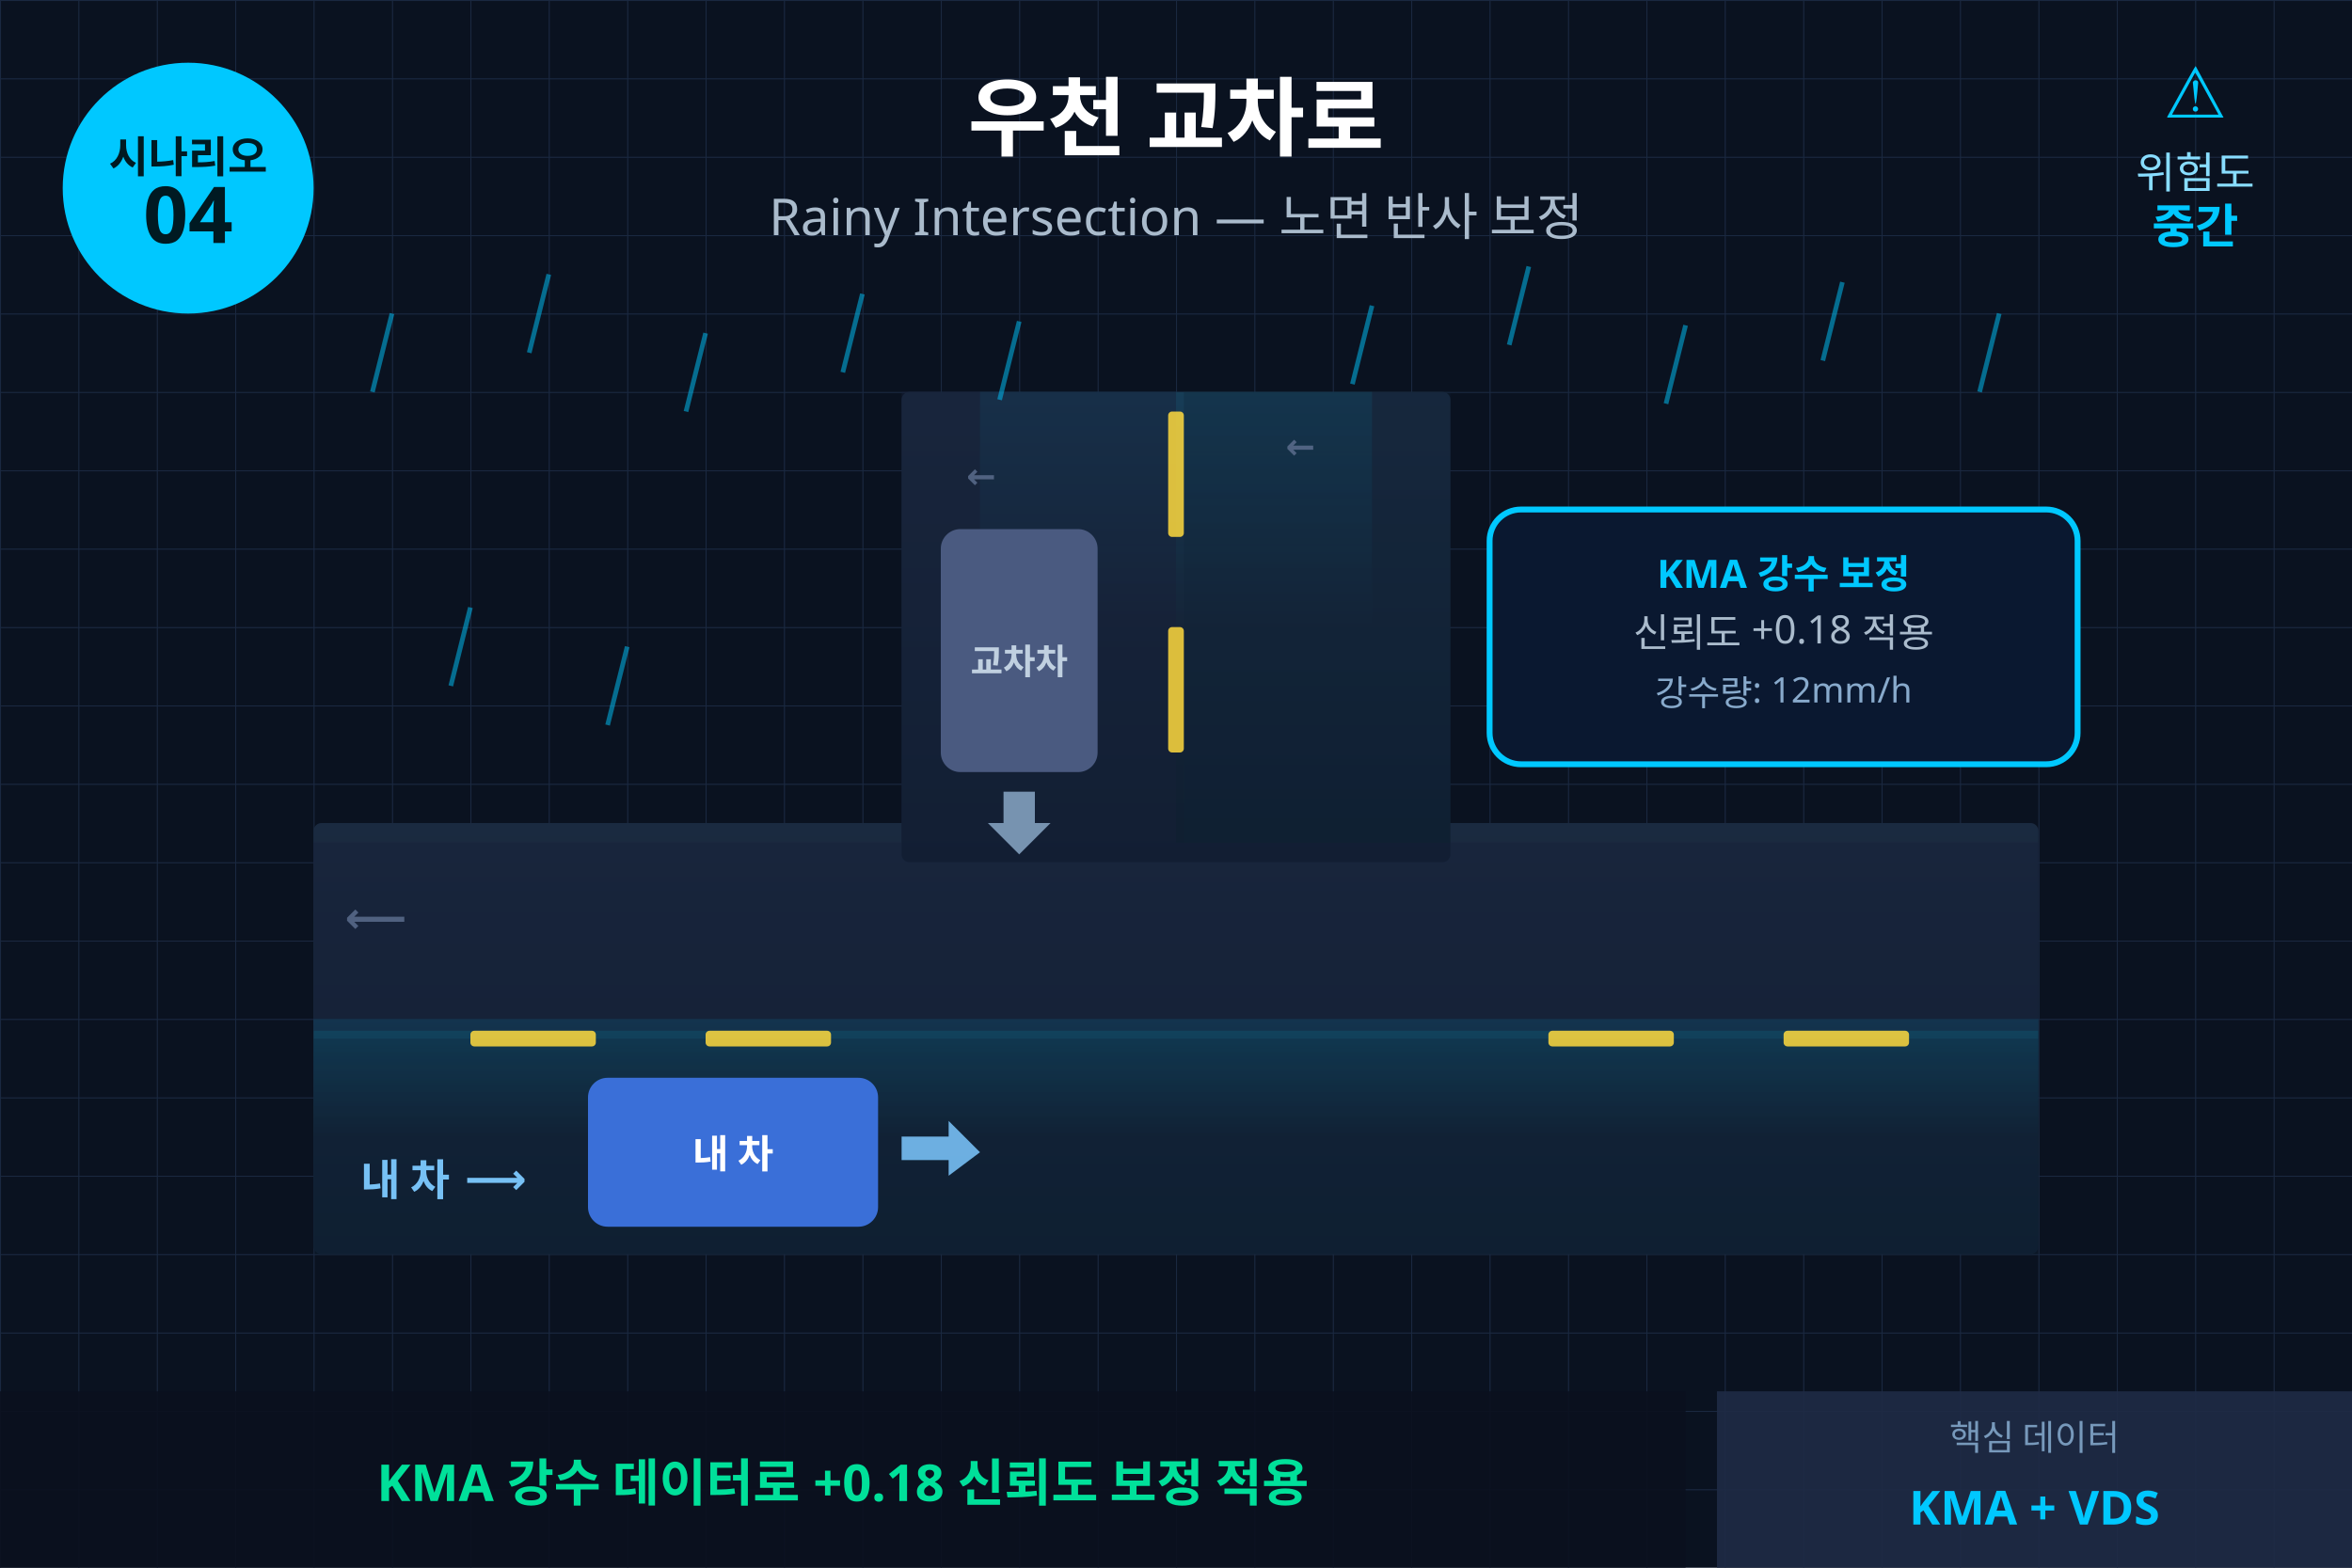
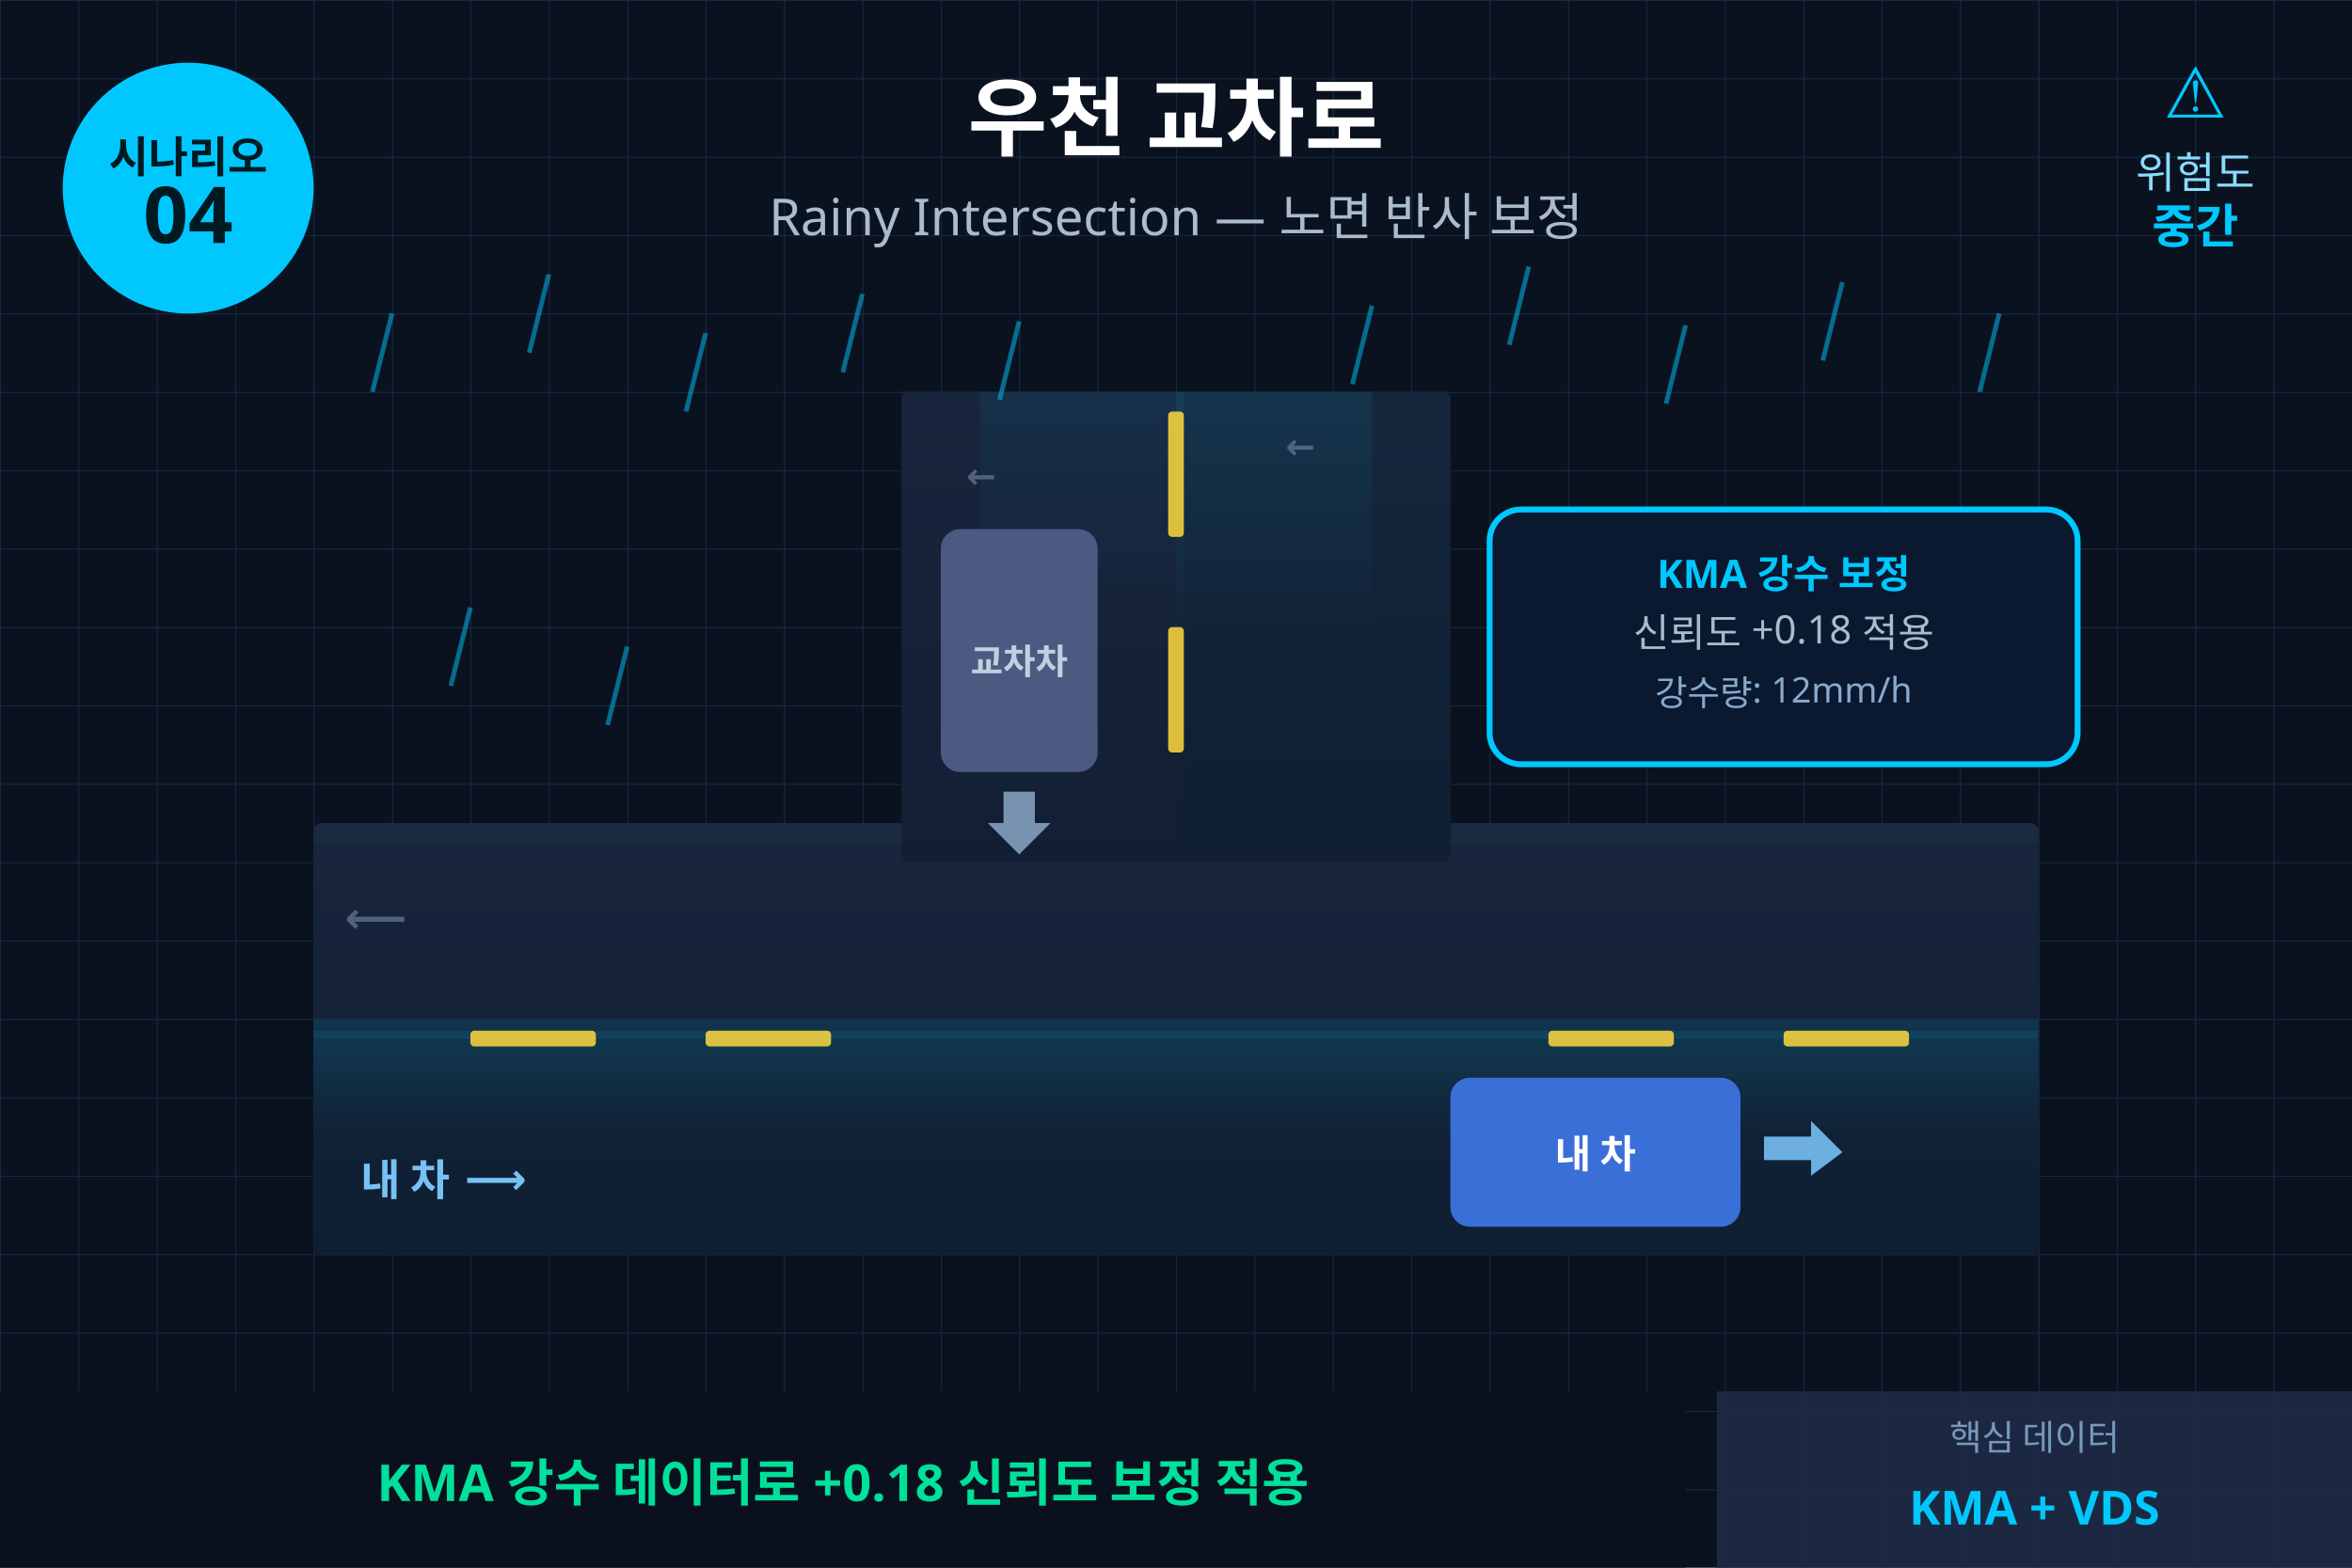
<svg xmlns="http://www.w3.org/2000/svg" viewBox="0 0 600 400" width="600" height="400" font-family="'Malgun Gothic','Apple SD Gothic Neo','Noto Sans KR',sans-serif">
  <rect width="600" height="400" fill="#0A1220" />
  <defs>
    <pattern id="grid4" width="20" height="20" patternUnits="userSpaceOnUse">
      <path d="M20 0 L0 0 0 20" fill="none" stroke="#1A2840" stroke-width="0.5" />
    </pattern>
    <linearGradient id="wetRoad" x1="0" y1="0" x2="0" y2="1">
      <stop offset="0%" stop-color="#1A2A40" />
      <stop offset="100%" stop-color="#0F1E30" />
    </linearGradient>
    <linearGradient id="reflection" x1="0" y1="0" x2="0" y2="1">
      <stop offset="0%" stop-color="#00C8FF" stop-opacity="0.4" />
      <stop offset="100%" stop-color="#00C8FF" stop-opacity="0" />
    </linearGradient>
  </defs>
  <rect width="600" height="400" fill="url(#grid4)" />
  <circle cx="48" cy="48" r="32" fill="#00C8FF" />
  <text x="48" y="44" text-anchor="middle" font-size="11" fill="#001A22" font-weight="700">시나리오</text>
  <text x="48" y="62" text-anchor="middle" font-size="20" fill="#001A22" font-weight="900">04</text>
  <text x="300" y="38" text-anchor="middle" font-size="22" font-weight="800" fill="white">우천 교차로</text>
  <text x="300" y="60" text-anchor="middle" font-size="13" fill="#AABBCC">Rainy Intersection — 노면 반사 보정</text>
  <text x="560" y="30" text-anchor="middle" font-size="18" fill="#00C8FF">⚠</text>
  <text x="560" y="48" text-anchor="middle" font-size="11" fill="#88DDFF">위험도</text>
  <text x="560" y="62" text-anchor="middle" font-size="12" fill="#00C8FF" font-weight="700">중간</text>
  <rect x="80" y="210" width="440" height="110" rx="2" fill="url(#wetRoad)" />
  <rect x="230" y="100" width="140" height="120" rx="2" fill="url(#wetRoad)" />
  <rect x="80" y="260" width="440" height="30" fill="url(#reflection)" opacity="0.5" />
  <rect x="250" y="100" width="100" height="60" fill="url(#reflection)" opacity="0.3" />
  <rect x="80" y="215" width="440" height="48" fill="#162038" opacity="0.45" />
  <rect x="80" y="265" width="440" height="55" fill="#0F2335" opacity="0.30" />
  <rect x="120" y="263" width="32" height="4" rx="1" fill="#FFD93D" opacity="0.85" />
  <rect x="180" y="263" width="32" height="4" rx="1" fill="#FFD93D" opacity="0.85" />
  <rect x="395" y="263" width="32" height="4" rx="1" fill="#FFD93D" opacity="0.85" />
  <rect x="455" y="263" width="32" height="4" rx="1" fill="#FFD93D" opacity="0.85" />
  <rect x="230" y="100" width="70" height="115" fill="#162038" opacity="0.45" />
  <rect x="302" y="100" width="68" height="115" fill="#0F2335" opacity="0.30" />
  <rect x="298" y="105" width="4" height="32" rx="1" fill="#FFD93D" opacity="0.85" />
  <rect x="298" y="160" width="4" height="32" rx="1" fill="#FFD93D" opacity="0.85" />
  <text x="88" y="238" font-size="11" font-weight="900" fill="#5A6C8C" opacity="0.85">⟵</text>
  <text x="92" y="305" font-size="11" font-weight="900" fill="#7CC8FF" opacity="0.95">내 차 ⟶</text>
  <text x="247" y="118" font-size="9" font-weight="900" fill="#5A6C8C" opacity="0.85" transform="rotate(90 247 118)">↓</text>
  <text x="335" y="118" font-size="9" font-weight="900" fill="#5A6C8C" opacity="0.85" transform="rotate(-90 335 118)">↑</text>
  <g stroke="#00C8FF" stroke-width="1.2" opacity="0.5">
    <line x1="100" y1="80" x2="95" y2="100" />
    <line x1="140" y1="70" x2="135" y2="90" />
    <line x1="180" y1="85" x2="175" y2="105" />
    <line x1="220" y1="75" x2="215" y2="95" />
    <line x1="260" y1="82" x2="255" y2="102" />
    <line x1="350" y1="78" x2="345" y2="98" />
    <line x1="390" y1="68" x2="385" y2="88" />
    <line x1="430" y1="83" x2="425" y2="103" />
    <line x1="470" y1="72" x2="465" y2="92" />
    <line x1="510" y1="80" x2="505" y2="100" />
    <line x1="120" y1="155" x2="115" y2="175" />
    <line x1="160" y1="165" x2="155" y2="185" />
    <line x1="440" y1="148" x2="435" y2="168" />
    <line x1="480" y1="160" x2="475" y2="180" />
  </g>
-   <rect x="150" y="275" width="74" height="38" rx="5" fill="#3A6FD8" />
-   <text x="187" y="298" text-anchor="middle" font-size="10" fill="white" font-weight="800">내 차</text>
-   <polygon points="230,290 242,290 242,286 250,294 242,300 242,296 230,296" fill="#7CC8FF" opacity="0.85" />
+   <rect x="370" y="275" width="74" height="38" rx="5" fill="#3A6FD8" />
+   <text x="407" y="298" text-anchor="middle" font-size="10" fill="white" font-weight="800">내 차</text>
+   <polygon points="450,290 462,290 462,286 470,294 462,300 462,296 450,296" fill="#7CC8FF" opacity="0.85" />
  <rect x="240" y="135" width="40" height="62" rx="5" fill="#4A5A80" />
  <text x="260" y="172" text-anchor="middle" font-size="9" fill="#C0D0E0" font-weight="700">교차차</text>
  <polygon points="260,202 256,202 256,210 252,210 260,218 268,210 264,210 264,202" fill="#90B0D0" opacity="0.8" />
  <rect x="380" y="130" width="150" height="65" rx="8" fill="#0A1830" stroke="#00C8FF" stroke-width="1.5" />
  <text x="455" y="150" text-anchor="middle" font-size="10" fill="#00C8FF" font-weight="700">KMA 강수 보정</text>
  <text x="455" y="165" text-anchor="middle" font-size="10" fill="#AABBCC">신뢰도 +0.18 적용</text>
  <text x="455" y="180" text-anchor="middle" font-size="9" fill="#88AACC">강수량: 12mm/h</text>
  <g>
    <line x1="300" y1="80" x2="295" y2="100" stroke="#00C8FF" stroke-width="1.5" opacity="0">
      <animate attributeName="opacity" values="0;0.8;0" dur="1.2s" repeatCount="indefinite" />
      <animate attributeName="y1" values="80;120" dur="1.2s" repeatCount="indefinite" />
      <animate attributeName="y2" values="100;140" dur="1.2s" repeatCount="indefinite" />
    </line>
    <line x1="330" y1="65" x2="325" y2="85" stroke="#00C8FF" stroke-width="1.5" opacity="0">
      <animate attributeName="opacity" values="0;0.7;0" dur="1.4s" begin="0.3s" repeatCount="indefinite" />
      <animate attributeName="y1" values="65;110" dur="1.4s" begin="0.3s" repeatCount="indefinite" />
      <animate attributeName="y2" values="85;130" dur="1.4s" begin="0.3s" repeatCount="indefinite" />
    </line>
  </g>
  <rect x="0" y="355" width="430" height="45" fill="#0A0F1E" opacity="0.9" />
  <text x="215" y="383" text-anchor="middle" font-size="13" fill="#00E09A" font-weight="700">KMA 강수 데이터로 +0.18 신뢰도 보정 적용</text>
  <rect x="438" y="355" width="162" height="45" fill="#1E2A45" opacity="0.9" />
  <text x="519" y="370" text-anchor="middle" font-size="9" fill="#7799BB">핵심 데이터</text>
  <text x="519" y="389" text-anchor="middle" font-size="12" fill="#00C8FF" font-weight="800">KMA + VDS</text>
</svg>
